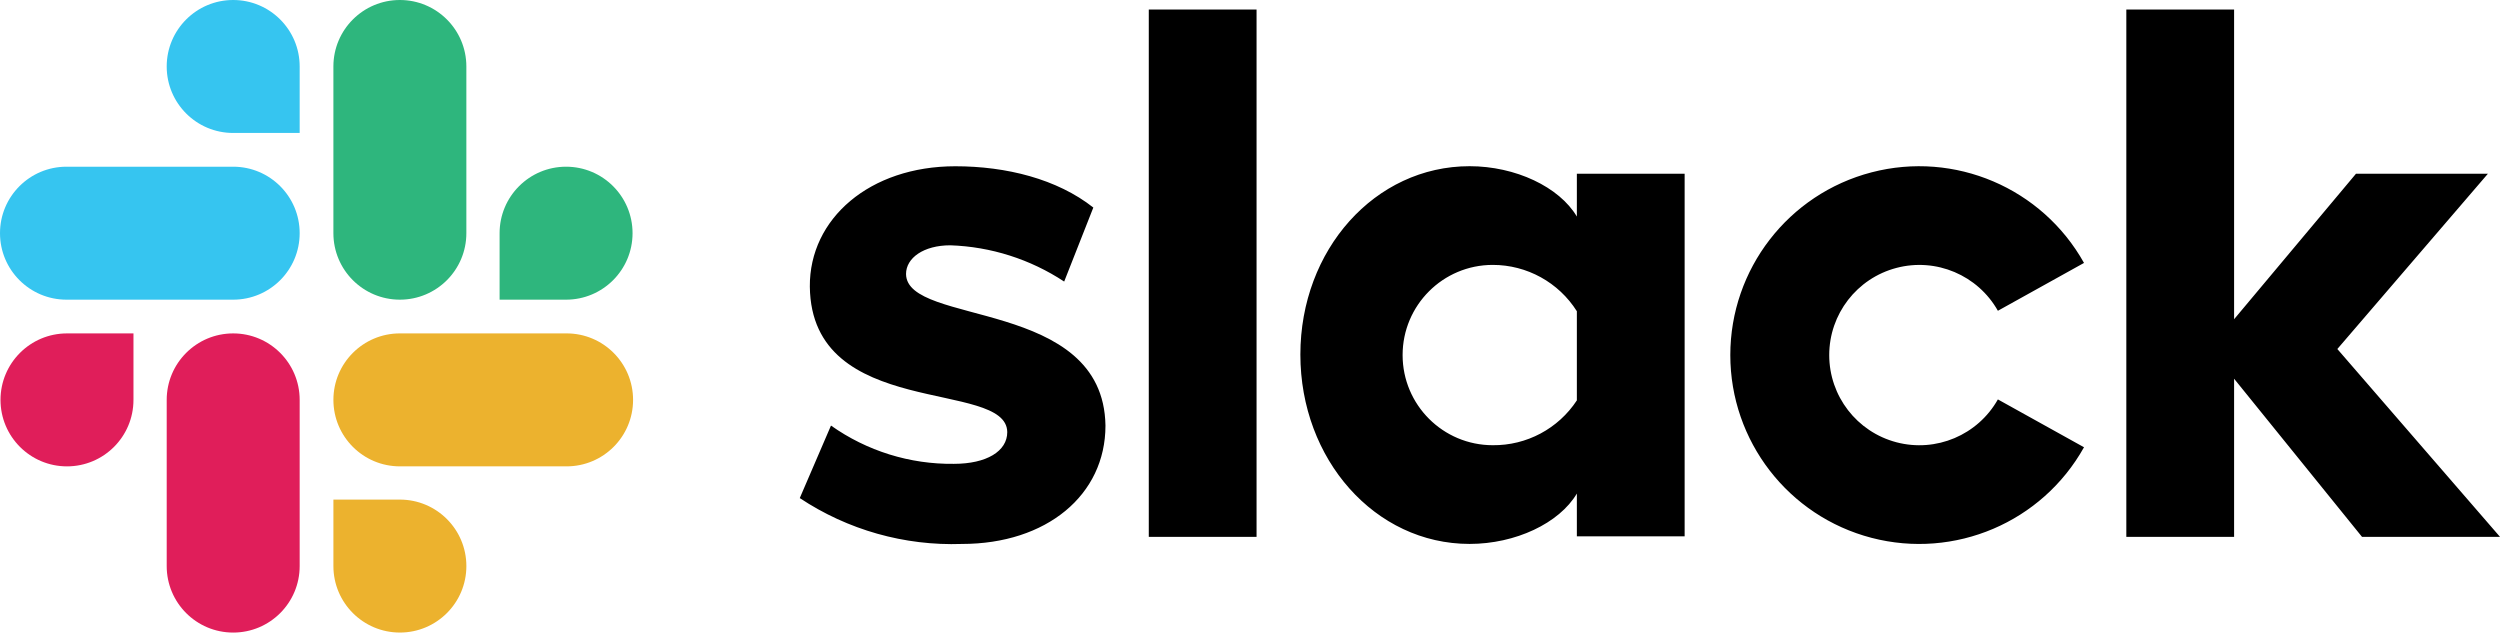
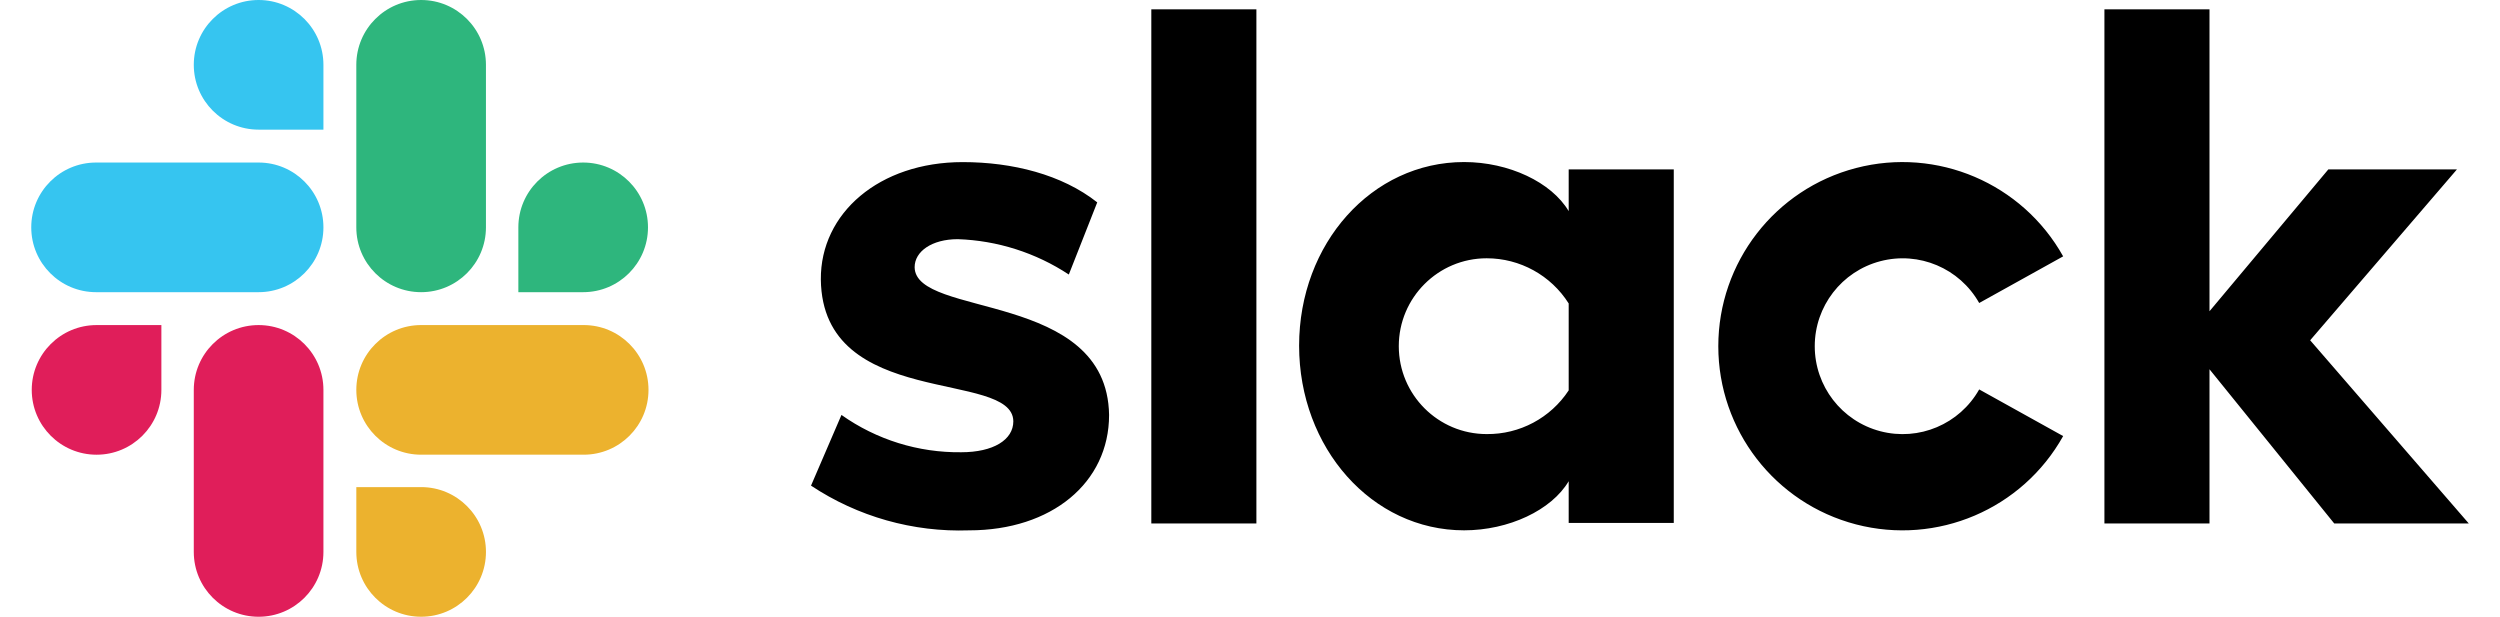
- <svg xmlns="http://www.w3.org/2000/svg" height="40" viewBox="0 0 197.611 50">
+ <svg xmlns="http://www.w3.org/2000/svg" height="40.705" width="165" viewBox="0 0 197.611 50">
  <g id="Slack_Technologies_Logo" transform="translate(-0.7 -0.6)">
    <path id="Path_12" data-name="Path 12" d="M159.5,41.115l2.468-5.732a16.454,16.454,0,0,0,9.713,3.025c2.588,0,4.22-1,4.22-2.508-.04-4.22-15.486-.916-15.605-11.5-.04-5.374,4.737-9.514,11.5-9.514,4.021,0,8.041,1,10.908,3.264L180.4,24a17.424,17.424,0,0,0-9-2.866c-2.11,0-3.5,1-3.5,2.269.04,4.14,15.605,1.871,15.764,11.982,0,5.494-4.658,9.355-11.346,9.355A21.793,21.793,0,0,1,159.5,41.115m94.705-7.8a7.126,7.126,0,1,1,0-7.006l6.807-3.782a14.928,14.928,0,1,0,0,14.57l-6.807-3.782ZM187.088,2.5h8.519V44.18h-8.519Zm77.269,0V44.18h8.519V31.68l10.111,12.5h10.908L281.037,29.331l11.9-13.854H282.51l-9.634,11.5V2.5ZM220.925,33.392a7.856,7.856,0,0,1-6.648,3.543,7.126,7.126,0,0,1,0-14.252,7.86,7.86,0,0,1,6.648,3.662Zm0-17.914v3.384c-1.393-2.349-4.857-3.981-8.479-3.981-7.484,0-13.376,6.608-13.376,14.889s5.892,14.968,13.376,14.968c3.623,0,7.086-1.632,8.479-3.981V44.14h8.519V15.478Z" transform="translate(-95.583 -1.144)" />
    <path id="Path_13" data-name="Path 13" d="M11.31,72.055A5.255,5.255,0,1,1,6.055,66.8H11.31Zm2.627,0a5.255,5.255,0,0,1,10.51,0V85.192a5.255,5.255,0,0,1-10.51,0Z" transform="translate(-0.06 -39.846)" fill="#e01e5a" />
    <path id="Path_14" data-name="Path 14" d="M19.132,11.11a5.255,5.255,0,1,1,5.255-5.255V11.11Zm0,2.667a5.255,5.255,0,0,1,0,10.51H5.955a5.255,5.255,0,0,1,0-10.51Z" fill="#36c5f0" />
    <path id="Path_15" data-name="Path 15" d="M80.037,19.032a5.255,5.255,0,1,1,5.255,5.255H80.037Zm-2.627,0a5.255,5.255,0,1,1-10.51,0V5.855a5.255,5.255,0,1,1,10.51,0V19.032Z" transform="translate(-39.847)" fill="#2eb67d" />
    <path id="Path_16" data-name="Path 16" d="M72.155,79.937A5.255,5.255,0,1,1,66.9,85.192V79.937Zm0-2.627a5.255,5.255,0,0,1,0-10.51H85.332a5.255,5.255,0,0,1,0,10.51Z" transform="translate(-39.846 -39.847)" fill="#ecb22e" />
  </g>
</svg>
